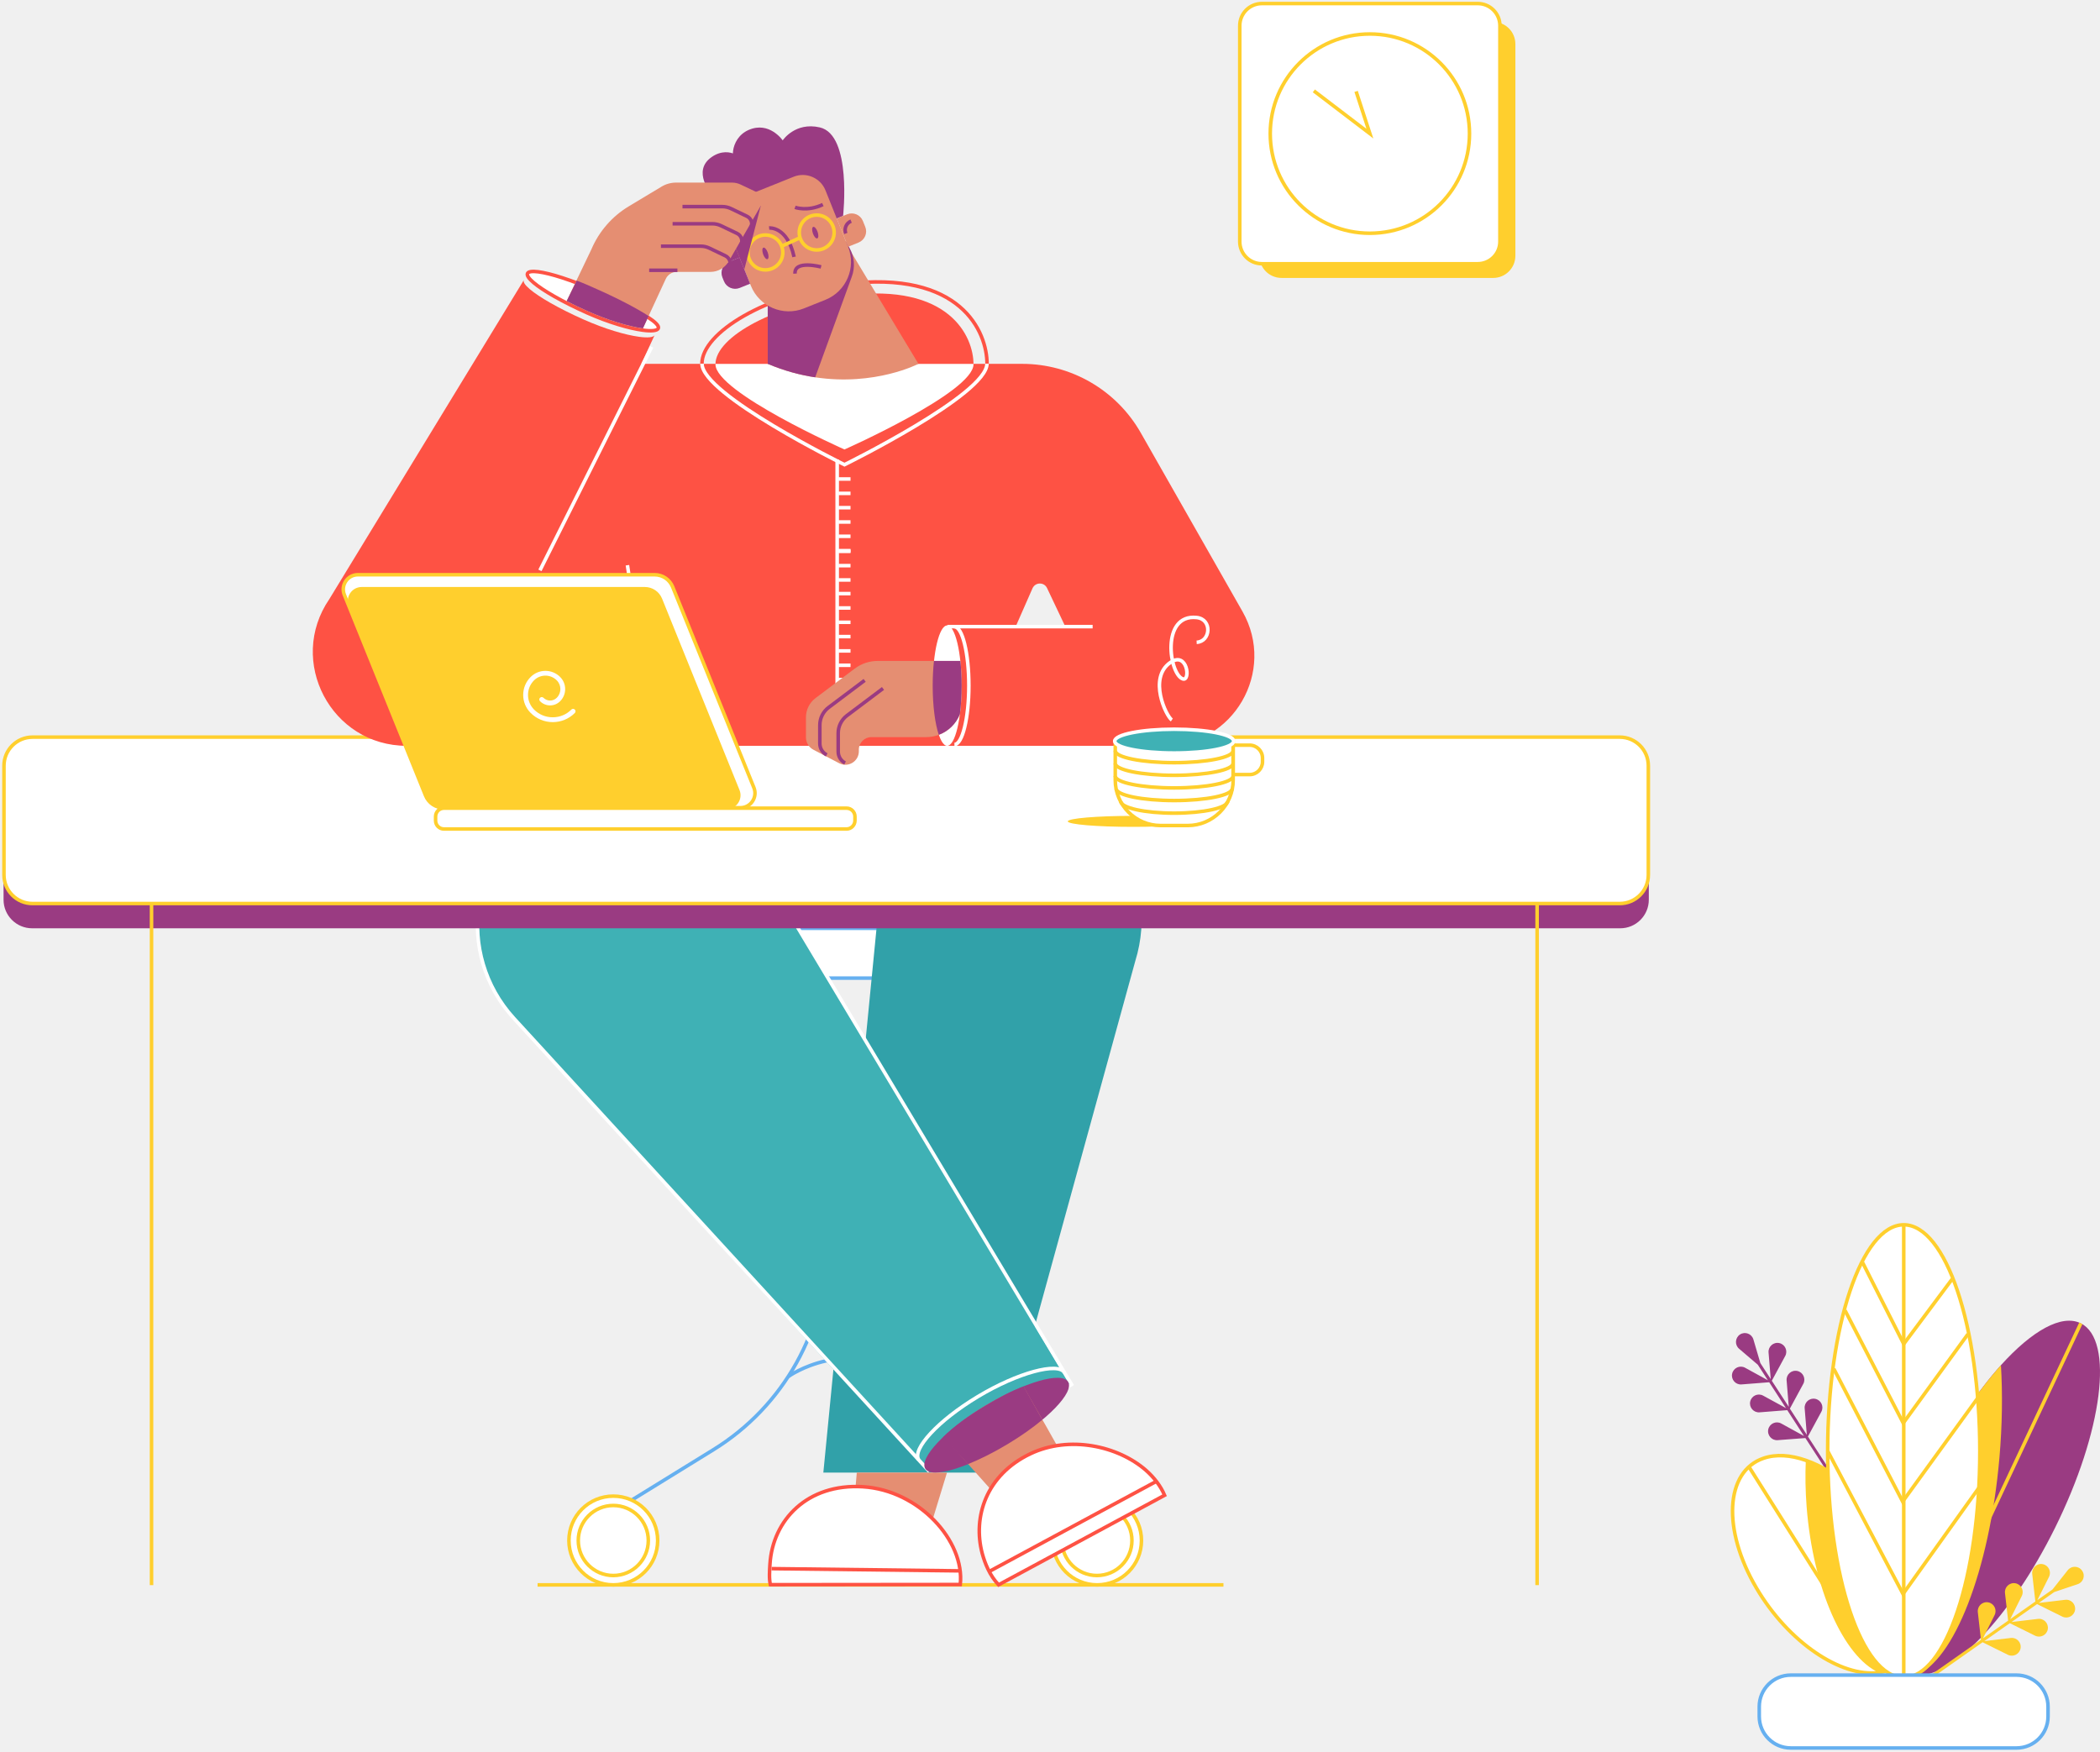
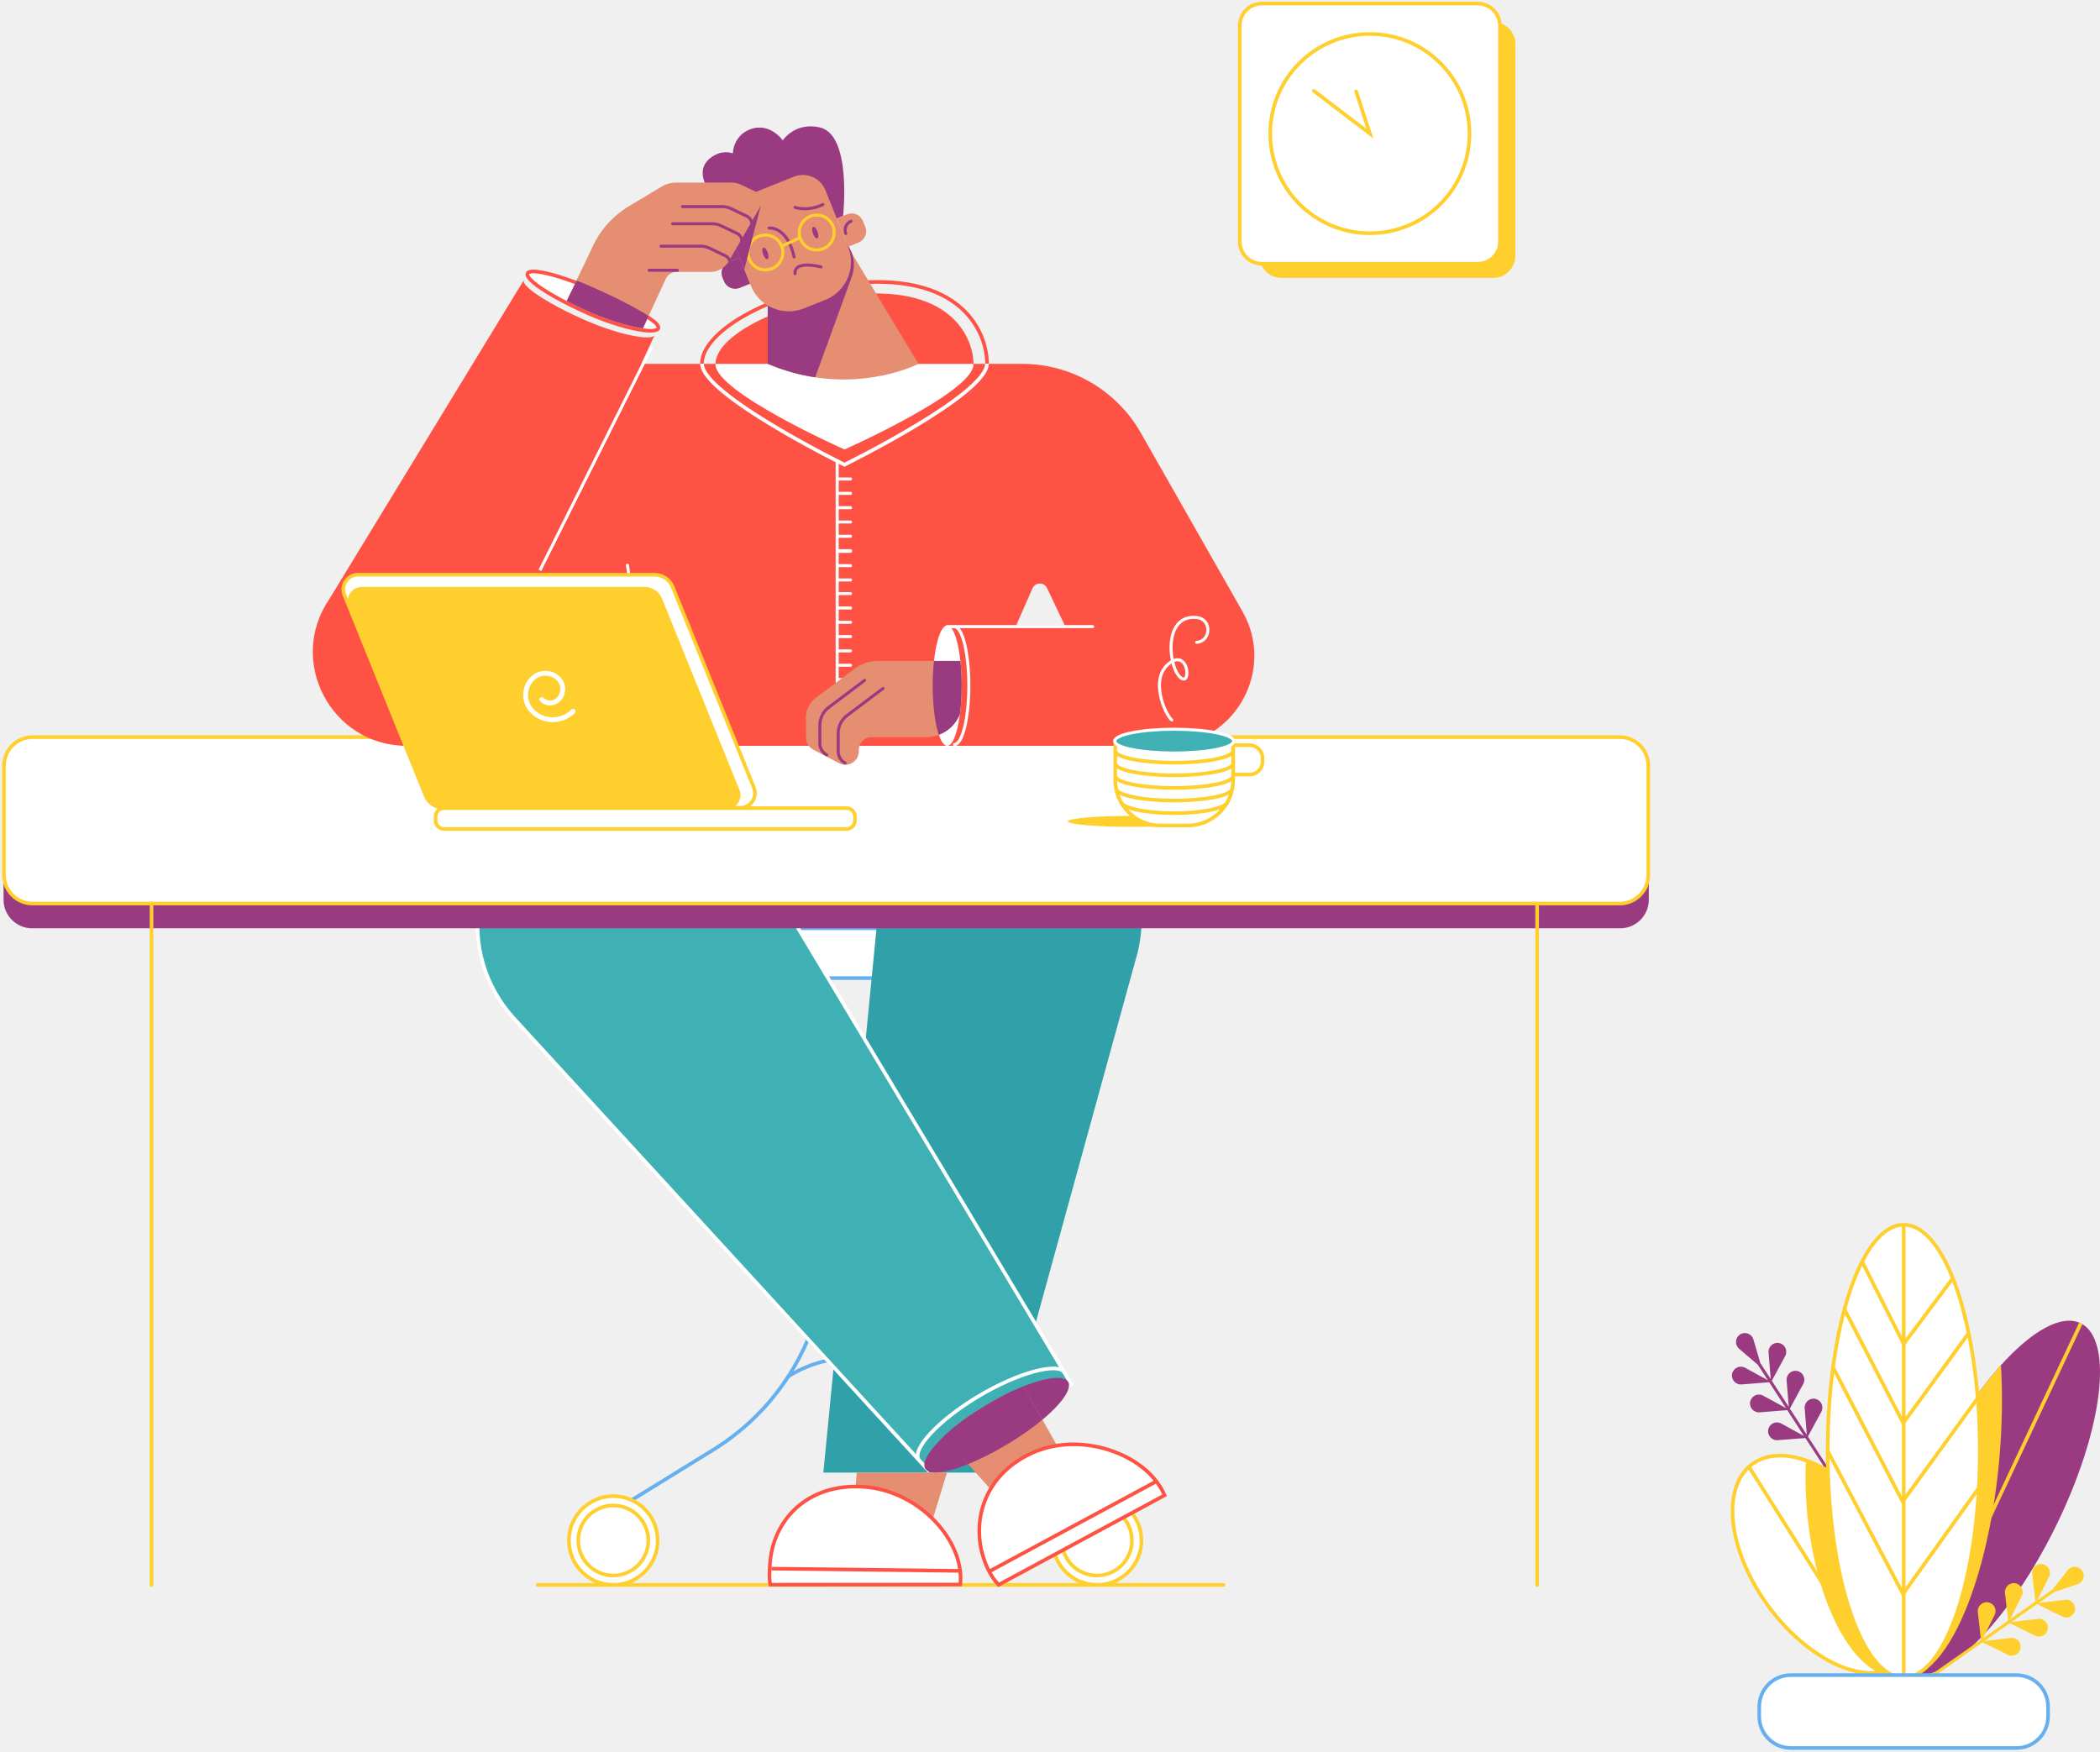
- <svg xmlns="http://www.w3.org/2000/svg" fill="none" height="493" viewBox="0 0 591 493" width="591">
-   <g clipPath="url(#clip0_2032_31622)">
-     <path d="M151.292 446.092H344.317" stroke="#FFCF2D" strokeLinecap="round" strokeMiterlimit="10" strokeWidth="1.02" />
-     <path d="M247.736 275.306V350.935C247.736 374.219 259.8 395.837 279.612 408.057L307.496 425.256" stroke="#66B0F0" strokeLinecap="round" strokeLinejoin="round" strokeMiterlimit="10" strokeWidth="1.02" />
-     <path d="M232.631 275.306V350.935C232.631 374.219 220.567 395.837 200.754 408.057L172.871 425.256" stroke="#66B0F0" strokeLinecap="round" strokeLinejoin="round" strokeMiterlimit="10" strokeWidth="1.02" />
-     <path d="M222.486 275.306H256.487C259.494 275.306 261.924 272.875 261.924 269.867V261.285H217.049V269.867C217.049 272.875 219.479 275.306 222.486 275.306Z" fill="white" stroke="#66B0F0" strokeMiterlimit="10" strokeWidth="1.02" />
-     <path d="M308.753 446.092C301.855 446.092 296.264 440.501 296.264 433.601C296.264 426.701 301.855 421.109 308.753 421.109C315.652 421.109 321.242 426.701 321.242 433.601C321.242 440.501 315.652 446.092 308.753 446.092Z" fill="white" stroke="#FFCF2D" strokeMiterlimit="10" strokeWidth="1.02" />
-     <path d="M172.599 446.092C165.7 446.092 160.11 440.501 160.11 433.601C160.11 426.701 165.7 421.109 172.599 421.109C179.498 421.109 185.088 426.701 185.088 433.601C185.088 440.501 179.498 446.092 172.599 446.092Z" fill="white" stroke="#FFCF2D" strokeMiterlimit="10" strokeWidth="1.02" />
-     <path d="M172.599 443.458C167.162 443.458 162.744 439.039 162.744 433.601C162.744 428.162 167.162 423.743 172.599 423.743C178.036 423.743 182.454 428.162 182.454 433.601C182.454 439.039 178.036 443.458 172.599 443.458Z" fill="white" stroke="#FFCF2D" strokeMiterlimit="10" strokeWidth="1.02" />
-     <path d="M308.702 443.458C303.265 443.458 298.847 439.039 298.847 433.601C298.847 428.162 303.265 423.743 308.702 423.743C314.139 423.743 318.557 428.162 318.557 433.601C318.557 439.039 314.139 443.458 308.702 443.458Z" fill="white" stroke="#FFCF2D" strokeMiterlimit="10" strokeWidth="1.02" />
-     <path d="M221.824 387.475C221.824 387.475 238 375.612 258.577 387.475" stroke="#66B0F0" strokeLinecap="round" strokeLinejoin="round" strokeMiterlimit="10" strokeWidth="1.02" />
+ <svg xmlns="http://www.w3.org/2000/svg" width="591" height="493" viewBox="0 0 591 493" fill="none">
+   <g clip-path="url(#clip0_2032_31622)">
+     <path d="M151.292 446.092H344.317" stroke="#FFCF2D" stroke-width="1.02" stroke-miterlimit="10" stroke-linecap="round" />
+     <path d="M247.736 275.306V350.935C247.736 374.219 259.8 395.837 279.612 408.057L307.496 425.256" stroke="#66B0F0" stroke-width="1.02" stroke-miterlimit="10" stroke-linecap="round" stroke-linejoin="round" />
+     <path d="M232.631 275.306V350.935C232.631 374.219 220.567 395.837 200.754 408.057L172.871 425.256" stroke="#66B0F0" stroke-width="1.02" stroke-miterlimit="10" stroke-linecap="round" stroke-linejoin="round" />
+     <path d="M222.486 275.306H256.487C259.494 275.306 261.924 272.875 261.924 269.867V261.285H217.049V269.867C217.049 272.875 219.479 275.306 222.486 275.306Z" fill="white" stroke="#66B0F0" stroke-width="1.02" stroke-miterlimit="10" />
+     <path d="M308.753 446.092C301.855 446.092 296.264 440.501 296.264 433.601C296.264 426.701 301.855 421.109 308.753 421.109C315.652 421.109 321.242 426.701 321.242 433.601C321.242 440.501 315.652 446.092 308.753 446.092Z" fill="white" stroke="#FFCF2D" stroke-width="1.02" stroke-miterlimit="10" />
+     <path d="M172.599 446.092C165.7 446.092 160.11 440.501 160.11 433.601C160.11 426.701 165.7 421.109 172.599 421.109C179.498 421.109 185.088 426.701 185.088 433.601C185.088 440.501 179.498 446.092 172.599 446.092Z" fill="white" stroke="#FFCF2D" stroke-width="1.02" stroke-miterlimit="10" />
+     <path d="M172.599 443.458C167.162 443.458 162.744 439.039 162.744 433.601C162.744 428.162 167.162 423.743 172.599 423.743C178.036 423.743 182.454 428.162 182.454 433.601C182.454 439.039 178.036 443.458 172.599 443.458Z" fill="white" stroke="#FFCF2D" stroke-width="1.02" stroke-miterlimit="10" />
+     <path d="M308.702 443.458C303.265 443.458 298.847 439.039 298.847 433.601C298.847 428.162 303.265 423.743 308.702 423.743C314.139 423.743 318.557 428.162 318.557 433.601C318.557 439.039 314.139 443.458 308.702 443.458Z" fill="white" stroke="#FFCF2D" stroke-width="1.02" stroke-miterlimit="10" />
+     <path d="M221.824 387.475C221.824 387.475 238 375.612 258.577 387.475" stroke="#66B0F0" stroke-width="1.02" stroke-miterlimit="10" stroke-linecap="round" stroke-linejoin="round" />
    <path d="M247.345 254.504L231.713 414.481H279.885L319.492 270.53C326.782 247.043 311.098 223.147 286.681 223.096H283.283C265.204 223.045 249.877 236.455 247.345 254.504Z" fill="#31A1A9" />
    <path d="M241.126 414.481H266.512L262.519 427.55C257.506 422.554 250.523 418.95 242.894 418.492C242.18 418.441 241.483 418.424 240.787 418.424L241.126 414.481Z" fill="#E58E72" />
-     <path d="M270.25 445.99C271.576 433.686 258.594 419.443 242.877 418.475C227.159 417.506 217.457 427.89 216.692 440.229C216.574 442.098 216.404 444.376 216.811 446.041L270.25 445.99Z" fill="white" stroke="#FE5244" strokeMiterlimit="10" strokeWidth="1.02" />
-     <path d="M217.152 441.52L270.251 442.149" stroke="#FE5244" strokeMiterlimit="10" strokeWidth="1.02" />
+     <path d="M270.25 445.99C271.576 433.686 258.594 419.443 242.877 418.475C227.159 417.506 217.457 427.89 216.692 440.229C216.574 442.098 216.404 444.376 216.811 446.041L270.25 445.99Z" fill="white" stroke="#FE5244" stroke-width="1.02" stroke-miterlimit="10" />
+     <path d="M217.152 441.52L270.251 442.149" stroke="#FE5244" stroke-width="1.02" stroke-miterlimit="10" />
    <path d="M261.041 414.481L301.226 390.008L211.374 239.446C200.007 221.414 171.155 215.839 152.957 226.92C131.972 239.701 127.86 268.44 144.41 286.591L261.041 414.481Z" fill="#3FB1B5" />
-     <path d="M261.211 413.801L301.566 389.668L211.544 239.446C200.177 221.414 171.325 215.839 153.127 226.92C132.142 239.701 128.03 268.44 144.58 286.591L261.211 413.801Z" stroke="white" strokeMiterlimit="10" strokeWidth="1.02" />
+     <path d="M261.211 413.801L301.566 389.668L211.544 239.446C200.177 221.414 171.325 215.839 153.127 226.92C132.142 239.701 128.03 268.44 144.58 286.591L261.211 413.801Z" stroke="white" stroke-width="1.02" stroke-miterlimit="10" />
    <path d="M300.597 388.937C298.813 385.98 288.363 388.988 277.251 395.684C266.138 402.363 258.611 410.419 260.395 413.376C262.179 416.333 272.595 413.087 283.708 406.408C294.803 399.729 302.364 391.911 300.597 388.937Z" fill="#9A3B82" />
    <path d="M298.15 408.074L279.392 419.868L274.09 413.92L272.476 412.102L265.747 404.556C268.636 401.598 272.595 398.471 277.268 395.684C281.04 393.424 284.761 391.622 288.125 390.398L293.376 399.627L294.531 401.649L298.15 408.074Z" fill="#E58E72" />
-     <path d="M327.75 420.871L281.023 446.075C279.851 444.818 278.848 443.339 278.049 441.656C277.37 440.246 276.843 438.767 276.435 437.272C273.683 426.938 277.574 415.093 289.995 409.178C300.954 403.961 314.599 406.952 322.483 413.818C324.811 415.874 326.646 418.271 327.75 420.871Z" fill="white" stroke="#FE5244" strokeMiterlimit="10" strokeWidth="1.02" />
-     <path d="M325.252 417.047L278.508 442.251" stroke="#FE5244" strokeLinecap="round" strokeMiterlimit="10" strokeWidth="1.02" />
+     <path d="M327.75 420.871L281.023 446.075C279.851 444.818 278.848 443.339 278.049 441.656C277.37 440.246 276.843 438.767 276.435 437.272C273.683 426.938 277.574 415.093 289.995 409.178C300.954 403.961 314.599 406.952 322.483 413.818C324.811 415.874 326.646 418.271 327.75 420.871Z" fill="white" stroke="#FE5244" stroke-width="1.02" stroke-miterlimit="10" />
+     <path d="M325.252 417.047L278.508 442.251" stroke="#FE5244" stroke-width="1.02" stroke-miterlimit="10" stroke-linecap="round" />
    <path d="M293.342 399.61C290.657 401.853 287.361 404.199 283.674 406.408C279.731 408.787 275.857 410.725 272.442 412.102L265.374 404.556C268.262 401.598 272.561 398.471 277.234 395.684C281.006 393.424 284.727 391.452 288.091 390.228L293.342 399.61Z" fill="#9A3B82" />
-     <path d="M299.561 386.32C297.777 383.362 286.494 386.303 275.195 393.101C263.895 399.899 256.725 407.87 258.509 410.827" stroke="white" strokeMiterlimit="10" strokeWidth="1.02" />
+     <path d="M299.561 386.32C297.777 383.362 286.494 386.303 275.195 393.101C263.895 399.899 256.725 407.87 258.509 410.827" stroke="white" stroke-width="1.02" stroke-miterlimit="10" />
    <path d="M455.986 261.284C460.421 261.284 464.023 257.681 464.023 253.245V222.484C464.023 218.048 460.421 214.445 455.986 214.445H9.037C4.602 214.445 1 218.048 1 222.484V253.245C1 257.681 4.602 261.284 9.037 261.284H455.986Z" fill="#9A3B82" />
-     <path d="M455.849 207.477H9.155C4.72 207.477 1.118 211.08 1.118 215.516V246.277C1.118 250.713 4.72 254.316 9.155 254.316H455.849C460.284 254.316 463.886 250.713 463.886 246.277V215.516C463.886 211.08 460.284 207.477 455.849 207.477Z" fill="white" stroke="#FFCF2D" strokeMiterlimit="10" strokeWidth="1.02" />
-     <path d="M432.588 254.35V446.16" stroke="#FFCF2D" strokeLinecap="round" strokeMiterlimit="10" strokeWidth="1.02" />
-     <path d="M42.647 254.35V446.16" stroke="#FFCF2D" strokeLinecap="round" strokeMiterlimit="10" strokeWidth="1.02" />
+     <path d="M455.849 207.477H9.155C4.72 207.477 1.118 211.08 1.118 215.516V246.277C1.118 250.713 4.72 254.316 9.155 254.316H455.849C460.284 254.316 463.886 250.713 463.886 246.277V215.516C463.886 211.08 460.284 207.477 455.849 207.477Z" fill="white" stroke="#FFCF2D" stroke-width="1.02" stroke-miterlimit="10" />
+     <path d="M432.588 254.35V446.16" stroke="#FFCF2D" stroke-width="1.02" stroke-miterlimit="10" stroke-linecap="round" />
+     <path d="M42.647 254.35V446.16" stroke="#FFCF2D" stroke-width="1.02" stroke-miterlimit="10" stroke-linecap="round" />
    <path d="M534.73 444.26L534.016 444.719L508.087 404.763L500.288 405.358C498.623 405.494 497.297 403.981 497.637 402.333C497.994 400.701 499.812 399.851 501.29 400.667L507.696 404.185L502.99 396.911L495.19 397.523C493.525 397.659 492.2 396.129 492.557 394.498C492.914 392.866 494.732 392.016 496.21 392.832L502.616 396.333L497.909 389.059L490.11 389.671C488.445 389.807 487.119 388.277 487.476 386.646C487.833 385.014 489.651 384.164 491.129 384.98L497.535 388.498L494.698 384.13L489.43 379.627C488.156 378.539 488.292 376.534 489.685 375.616C491.095 374.698 492.982 375.395 493.457 377.009L495.411 383.655L498.334 388.158L497.722 380.68C497.586 379.015 499.099 377.689 500.73 378.029C502.361 378.369 503.21 380.205 502.412 381.666L498.64 388.634L503.414 395.993L502.803 388.532C502.667 386.867 504.179 385.541 505.81 385.881C507.441 386.221 508.291 388.056 507.492 389.518L503.72 396.486L508.495 403.845L507.883 396.384C507.747 394.719 509.26 393.376 510.891 393.733C512.522 394.073 513.372 395.908 512.573 397.37L508.801 404.338L534.73 444.26Z" fill="#9A3B82" />
    <path d="M578.297 430.137C565.842 455.239 549.02 472.693 539.08 471.487C538.264 471.385 537.5 471.164 536.786 470.807C527.339 466.116 530.601 440.3 544.093 413.142C549.87 401.5 556.581 391.523 563.106 384.266C571.823 374.596 580.2 369.786 585.603 372.472C595.051 377.162 591.771 402.978 578.297 430.137Z" fill="#9A3B82" />
    <path d="M562.698 410.303C559.929 442.119 549.751 467.782 539.097 471.487C538.281 471.385 537.517 471.164 536.803 470.807C527.356 466.116 530.618 440.3 544.109 413.141C549.887 401.5 556.598 391.523 563.123 384.266C563.599 392.271 563.497 401.092 562.698 410.303Z" fill="#FFCF2D" />
-     <path d="M585.603 372.472L539.097 471.487" stroke="#FFCF2D" strokeMiterlimit="10" strokeWidth="1.02" />
+     <path d="M585.603 372.472L539.097 471.487" stroke="#FFCF2D" stroke-width="1.02" stroke-miterlimit="10" />
    <path d="M584.719 445.892L578.144 448.101L573.76 451.177L581.202 450.293C582.867 450.089 584.244 451.551 583.972 453.2C583.683 454.848 581.899 455.766 580.387 455.018L573.284 451.5L566.097 456.548L573.539 455.664C575.204 455.46 576.58 456.922 576.309 458.57C576.02 460.219 574.236 461.136 572.723 460.389L565.621 456.871L558.45 461.918L565.893 461.034C567.558 460.83 568.934 462.292 568.645 463.941C568.356 465.589 566.572 466.507 565.06 465.759L557.958 462.241L544.823 471.47H543.345L557.499 461.527L556.615 453.76C556.428 452.095 557.89 450.718 559.538 451.007C561.186 451.296 562.087 453.098 561.339 454.593L558.059 461.136L565.145 456.157L564.261 448.39C564.075 446.724 565.536 445.348 567.184 445.637C568.832 445.926 569.733 447.727 568.985 449.223L565.723 455.749L572.808 450.769L571.925 443.002C571.738 441.337 573.199 439.96 574.847 440.249C576.495 440.538 577.396 442.34 576.648 443.835L573.369 450.378L577.634 447.387L581.933 441.949C582.969 440.64 584.991 440.691 585.943 442.068C586.945 443.444 586.317 445.365 584.719 445.892Z" fill="#FFCF2D" />
-     <path d="M531.417 470.161C530.567 470.45 529.666 470.654 528.749 470.773C518.044 472.166 503.261 462.173 494.324 446.996C484.622 430.511 485.505 414.161 496.295 410.456C499.795 409.25 503.924 409.538 508.206 411.034C517.144 414.144 526.829 422.472 533.388 433.604C543.073 450.106 542.189 466.456 531.417 470.161Z" fill="white" stroke="#FFCF2D" strokeMiterlimit="10" strokeWidth="1.02" />
+     <path d="M531.417 470.161C530.567 470.45 529.666 470.654 528.749 470.773C518.044 472.166 503.261 462.173 494.324 446.996C484.622 430.511 485.505 414.161 496.295 410.456C499.795 409.25 503.924 409.538 508.206 411.034C517.144 414.144 526.829 422.472 533.388 433.604C543.073 450.106 542.189 466.456 531.417 470.161Z" fill="white" stroke="#FFCF2D" stroke-width="1.02" stroke-miterlimit="10" />
    <path d="M531.417 470.161C530.567 470.45 529.666 470.654 528.749 470.773C518.86 466.286 510.262 447.286 508.444 424.206C508.087 419.651 508.019 415.232 508.206 411.035C517.144 414.145 526.829 422.472 533.388 433.604C543.073 450.107 542.189 466.456 531.417 470.161Z" fill="#FFCF2D" />
-     <path d="M492.2 412.854L528.732 470.774" stroke="#FFCF2D" strokeMiterlimit="10" strokeWidth="1.02" />
-     <path d="M535.766 472.167C547.591 472.167 557.176 443.641 557.176 408.451C557.176 373.262 547.591 344.736 535.766 344.736C523.942 344.736 514.357 373.262 514.357 408.451C514.357 443.641 523.942 472.167 535.766 472.167Z" fill="white" stroke="#FFCF2D" strokeMiterlimit="10" strokeWidth="1.02" />
-     <path d="M535.767 344.718V472.167" stroke="#FFCF2D" strokeMiterlimit="10" strokeWidth="1.02" />
-     <path d="M549.411 359.997L535.767 378.284L524.195 355.374" stroke="#FFCF2D" strokeLinecap="round" strokeMiterlimit="10" strokeWidth="1.02" />
-     <path d="M553.846 375.497L535.63 400.548L519.25 368.852" stroke="#FFCF2D" strokeLinecap="round" strokeMiterlimit="10" strokeWidth="1.02" />
-     <path d="M556.684 393.376L535.461 422.642L516.074 385.252" stroke="#FFCF2D" strokeLinecap="round" strokeMiterlimit="10" strokeWidth="1.02" />
-     <path d="M558.009 417.238L535.563 448.645L514.408 408.502" stroke="#FFCF2D" strokeLinecap="round" strokeMiterlimit="10" strokeWidth="1.02" />
-     <path d="M567.507 492H503.975C499.082 492 495.105 488.023 495.105 483.128V480.358C495.105 475.464 499.082 471.487 503.975 471.487H567.507C572.401 471.487 576.377 475.464 576.377 480.358V483.128C576.377 488.04 572.401 492 567.507 492Z" fill="white" stroke="#66B0F0" strokeMiterlimit="10" strokeWidth="1.02" />
+     <path d="M492.2 412.854L528.732 470.774" stroke="#FFCF2D" stroke-width="1.02" stroke-miterlimit="10" />
+     <path d="M535.766 472.167C547.591 472.167 557.176 443.641 557.176 408.451C557.176 373.262 547.591 344.736 535.766 344.736C523.942 344.736 514.357 373.262 514.357 408.451C514.357 443.641 523.942 472.167 535.766 472.167Z" fill="white" stroke="#FFCF2D" stroke-width="1.02" stroke-miterlimit="10" />
+     <path d="M535.767 344.718V472.167" stroke="#FFCF2D" stroke-width="1.02" stroke-miterlimit="10" />
+     <path d="M549.411 359.997L535.767 378.284L524.195 355.374" stroke="#FFCF2D" stroke-width="1.02" stroke-miterlimit="10" stroke-linecap="round" />
+     <path d="M553.846 375.497L535.63 400.548L519.25 368.852" stroke="#FFCF2D" stroke-width="1.02" stroke-miterlimit="10" stroke-linecap="round" />
+     <path d="M556.684 393.376L535.461 422.642L516.074 385.252" stroke="#FFCF2D" stroke-width="1.02" stroke-miterlimit="10" stroke-linecap="round" />
+     <path d="M558.009 417.238L535.563 448.645L514.408 408.502" stroke="#FFCF2D" stroke-width="1.02" stroke-miterlimit="10" stroke-linecap="round" />
+     <path d="M567.507 492H503.975C499.082 492 495.105 488.023 495.105 483.128V480.358C495.105 475.464 499.082 471.487 503.975 471.487H567.507C572.401 471.487 576.377 475.464 576.377 480.358V483.128C576.377 488.04 572.401 492 567.507 492Z" fill="white" stroke="#66B0F0" stroke-width="1.02" stroke-miterlimit="10" />
    <path d="M420.235 78.227H360.663C357.213 78.227 354.427 75.44 354.427 71.99V12.404C354.427 8.954 357.213 6.167 360.663 6.167H420.235C423.685 6.167 426.471 8.954 426.471 12.404V71.99C426.471 75.44 423.668 78.227 420.235 78.227Z" fill="#FFCF2D" />
-     <path d="M415.886 74.233H355.14C351.691 74.233 348.905 71.446 348.905 67.996V7.237C348.905 3.787 351.691 1 355.14 1H415.886C419.335 1 422.122 3.787 422.122 7.237V67.996C422.122 71.446 419.335 74.233 415.886 74.233Z" fill="white" stroke="#FFCF2D" strokeMiterlimit="10" strokeWidth="1.02" />
-     <path d="M385.522 65.651C401.006 65.651 413.558 53.096 413.558 37.608C413.558 22.121 401.006 9.566 385.522 9.566C370.038 9.566 357.485 22.121 357.485 37.608C357.485 53.096 370.038 65.651 385.522 65.651Z" stroke="#FFCF2D" strokeMiterlimit="10" strokeWidth="1.02" />
-     <path d="M369.753 25.576L385.522 37.608L381.648 25.729" stroke="#FFCF2D" strokeLinecap="round" strokeMiterlimit="10" strokeWidth="1.02" />
+     <path d="M415.886 74.233H355.14C351.691 74.233 348.905 71.446 348.905 67.996V7.237C348.905 3.787 351.691 1 355.14 1H415.886C419.335 1 422.122 3.787 422.122 7.237V67.996C422.122 71.446 419.335 74.233 415.886 74.233Z" fill="white" stroke="#FFCF2D" stroke-width="1.02" stroke-miterlimit="10" />
+     <path d="M385.522 65.651C401.006 65.651 413.558 53.096 413.558 37.608C413.558 22.121 401.006 9.566 385.522 9.566C370.038 9.566 357.485 22.121 357.485 37.608C357.485 53.096 370.038 65.651 385.522 65.651Z" stroke="#FFCF2D" stroke-width="1.02" stroke-miterlimit="10" />
+     <path d="M369.753 25.576L385.522 37.608L381.648 25.729" stroke="#FFCF2D" stroke-width="1.02" stroke-miterlimit="10" stroke-linecap="round" />
    <path d="M349.669 172.109L321.055 121.837C314.224 109.821 301.464 102.411 287.649 102.411H180.483L184.238 94.305C183.932 94.968 182.318 95.137 179.854 94.797C176.082 94.288 170.339 92.639 164.222 89.92C160.722 88.373 157.544 86.759 154.91 85.263C149.932 82.425 146.924 79.944 147.417 78.839L92.704 168.591C80.691 186.114 93.231 209.924 114.47 209.924C117.325 209.924 120.146 209.465 122.83 208.564C125.515 207.664 128.047 206.338 130.324 204.622L172.344 173.027C174.876 171.124 178.495 172.602 179.005 175.712L184.493 209.924H327.665C347.086 209.941 359.269 188.969 349.669 172.109ZM285.984 176.035L290.572 165.6C291.354 163.816 293.868 163.782 294.684 165.549L299.663 176.052H285.984V176.035Z" fill="#FE5244" />
-     <path d="M197.542 102.378C197.542 93.591 215.673 82.731 237.66 79.961C270.641 75.831 277.777 93.591 277.777 102.378" stroke="#FE5244" strokeMiterlimit="10" strokeWidth="1.02" />
+     <path d="M197.542 102.378C197.542 93.591 215.673 82.731 237.66 79.961C270.641 75.831 277.777 93.591 277.777 102.378" stroke="#FE5244" stroke-width="1.02" stroke-miterlimit="10" />
    <path d="M273.971 102.531C273.971 110.399 237.66 126.511 237.66 126.511C237.66 126.511 201.349 110.399 201.349 102.531C201.349 94.662 218.612 85.552 238.509 83.122C267.14 79.621 273.971 94.645 273.971 102.531Z" fill="#FE5244" />
    <path d="M273.971 102.531C273.971 110.4 237.66 126.511 237.66 126.511C237.66 126.511 201.349 110.4 201.349 102.531C201.349 102.497 201.349 102.463 201.349 102.429H273.971C273.971 102.446 273.971 102.48 273.971 102.531Z" fill="white" />
-     <path d="M277.76 102.361C277.76 111.045 237.66 130.794 237.66 130.794C237.66 130.794 197.56 111.062 197.56 102.361" stroke="white" strokeMiterlimit="10" strokeWidth="1.02" />
-     <path d="M268.602 209.55C270.845 209.55 272.663 202.124 272.663 192.98C272.663 183.836 270.845 176.41 268.602 176.41" stroke="white" strokeLinecap="round" strokeMiterlimit="10" strokeWidth="0.85" />
-     <path d="M183.405 97.636L151.954 160.536" stroke="white" strokeMiterlimit="10" strokeWidth="0.85" />
-     <path d="M176.575 159.091L181.774 193.32" stroke="white" strokeLinecap="round" strokeMiterlimit="10" strokeWidth="0.85" />
-     <path d="M235.961 134.822H239.359" stroke="white" strokeLinecap="round" strokeMiterlimit="10" strokeWidth="0.85" />
-     <path d="M235.961 138.867H239.359" stroke="white" strokeLinecap="round" strokeMiterlimit="10" strokeWidth="0.85" />
-     <path d="M235.961 142.895H239.359" stroke="white" strokeLinecap="round" strokeMiterlimit="10" strokeWidth="0.85" />
-     <path d="M235.961 146.923H239.359" stroke="white" strokeLinecap="round" strokeMiterlimit="10" strokeWidth="0.85" />
-     <path d="M235.961 150.95H239.359" stroke="white" strokeLinecap="round" strokeMiterlimit="10" strokeWidth="0.85" />
-     <path d="M235.961 154.995H239.359" stroke="white" strokeLinecap="round" strokeMiterlimit="10" strokeWidth="0.85" />
-     <path d="M235.961 155.182H239.359" stroke="white" strokeLinecap="round" strokeMiterlimit="10" strokeWidth="0.85" />
-     <path d="M235.961 159.21H239.359" stroke="white" strokeLinecap="round" strokeMiterlimit="10" strokeWidth="0.85" />
-     <path d="M235.961 163.238H239.359" stroke="white" strokeLinecap="round" strokeMiterlimit="10" strokeWidth="0.85" />
-     <path d="M235.961 167.079H239.359" stroke="white" strokeLinecap="round" strokeMiterlimit="10" strokeWidth="0.85" />
-     <path d="M235.961 171.124H239.359" stroke="white" strokeLinecap="round" strokeMiterlimit="10" strokeWidth="0.85" />
-     <path d="M235.961 175.152H239.359" stroke="white" strokeLinecap="round" strokeMiterlimit="10" strokeWidth="0.85" />
-     <path d="M235.961 179.18H239.359" stroke="white" strokeLinecap="round" strokeMiterlimit="10" strokeWidth="0.85" />
-     <path d="M235.961 183.208H239.359" stroke="white" strokeLinecap="round" strokeMiterlimit="10" strokeWidth="0.85" />
-     <path d="M235.961 187.253H239.359" stroke="white" strokeLinecap="round" strokeMiterlimit="10" strokeWidth="0.85" />
-     <path d="M235.961 191.28H239.359" stroke="white" strokeLinecap="round" strokeMiterlimit="10" strokeWidth="0.85" />
-     <path d="M235.961 195.308H239.359" stroke="white" strokeLinecap="round" strokeMiterlimit="10" strokeWidth="0.85" />
-     <path d="M235.961 199.336H239.359" stroke="white" strokeLinecap="round" strokeMiterlimit="10" strokeWidth="0.85" />
-     <path d="M235.961 199.54H239.359" stroke="white" strokeLinecap="round" strokeMiterlimit="10" strokeWidth="0.85" />
-     <path d="M235.961 203.568H239.359" stroke="white" strokeLinecap="round" strokeMiterlimit="10" strokeWidth="0.85" />
-     <path d="M235.961 207.596H239.359" stroke="white" strokeLinecap="round" strokeMiterlimit="10" strokeWidth="0.85" />
-     <path d="M235.604 129.332V193.32" stroke="white" strokeMiterlimit="10" strokeWidth="0.85" />
-     <path d="M266.631 176.376H307.496" stroke="white" strokeLinecap="round" strokeMiterlimit="10" strokeWidth="0.85" />
+     <path d="M277.76 102.361C277.76 111.045 237.66 130.794 237.66 130.794C237.66 130.794 197.56 111.062 197.56 102.361" stroke="white" stroke-width="1.02" stroke-miterlimit="10" />
+     <path d="M268.602 209.55C270.845 209.55 272.663 202.124 272.663 192.98C272.663 183.836 270.845 176.41 268.602 176.41" stroke="white" stroke-width="0.85" stroke-miterlimit="10" stroke-linecap="round" />
+     <path d="M183.405 97.636L151.954 160.536" stroke="white" stroke-width="0.85" stroke-miterlimit="10" />
+     <path d="M176.575 159.091L181.774 193.32" stroke="white" stroke-width="0.85" stroke-miterlimit="10" stroke-linecap="round" />
+     <path d="M235.961 134.822H239.359" stroke="white" stroke-width="0.85" stroke-miterlimit="10" stroke-linecap="round" />
+     <path d="M235.961 138.867H239.359" stroke="white" stroke-width="0.85" stroke-miterlimit="10" stroke-linecap="round" />
+     <path d="M235.961 142.895H239.359" stroke="white" stroke-width="0.85" stroke-miterlimit="10" stroke-linecap="round" />
+     <path d="M235.961 146.923H239.359" stroke="white" stroke-width="0.85" stroke-miterlimit="10" stroke-linecap="round" />
+     <path d="M235.961 150.95H239.359" stroke="white" stroke-width="0.85" stroke-miterlimit="10" stroke-linecap="round" />
+     <path d="M235.961 154.995H239.359" stroke="white" stroke-width="0.85" stroke-miterlimit="10" stroke-linecap="round" />
+     <path d="M235.961 155.182H239.359" stroke="white" stroke-width="0.85" stroke-miterlimit="10" stroke-linecap="round" />
+     <path d="M235.961 159.21H239.359" stroke="white" stroke-width="0.85" stroke-miterlimit="10" stroke-linecap="round" />
+     <path d="M235.961 163.238H239.359" stroke="white" stroke-width="0.85" stroke-miterlimit="10" stroke-linecap="round" />
+     <path d="M235.961 167.079H239.359" stroke="white" stroke-width="0.85" stroke-miterlimit="10" stroke-linecap="round" />
+     <path d="M235.961 171.124H239.359" stroke="white" stroke-width="0.85" stroke-miterlimit="10" stroke-linecap="round" />
+     <path d="M235.961 175.152H239.359" stroke="white" stroke-width="0.85" stroke-miterlimit="10" stroke-linecap="round" />
+     <path d="M235.961 179.18H239.359" stroke="white" stroke-width="0.85" stroke-miterlimit="10" stroke-linecap="round" />
+     <path d="M235.961 183.208H239.359" stroke="white" stroke-width="0.85" stroke-miterlimit="10" stroke-linecap="round" />
+     <path d="M235.961 187.253H239.359" stroke="white" stroke-width="0.85" stroke-miterlimit="10" stroke-linecap="round" />
+     <path d="M235.961 191.28H239.359" stroke="white" stroke-width="0.85" stroke-miterlimit="10" stroke-linecap="round" />
+     <path d="M235.961 195.308H239.359" stroke="white" stroke-width="0.85" stroke-miterlimit="10" stroke-linecap="round" />
+     <path d="M235.961 199.336H239.359" stroke="white" stroke-width="0.85" stroke-miterlimit="10" stroke-linecap="round" />
+     <path d="M235.961 199.54H239.359" stroke="white" stroke-width="0.85" stroke-miterlimit="10" stroke-linecap="round" />
+     <path d="M235.961 203.568H239.359" stroke="white" stroke-width="0.85" stroke-miterlimit="10" stroke-linecap="round" />
+     <path d="M235.961 207.596H239.359" stroke="white" stroke-width="0.85" stroke-miterlimit="10" stroke-linecap="round" />
+     <path d="M235.604 129.332V193.32" stroke="white" stroke-width="0.85" stroke-miterlimit="10" />
+     <path d="M266.631 176.376H307.496" stroke="white" stroke-width="0.85" stroke-miterlimit="10" stroke-linecap="round" />
    <path d="M258.475 102.411C258.475 102.411 246.309 108.751 229.419 106.201C225.222 105.573 220.719 104.383 216.063 102.411V81.949L237.949 68.319L241.228 73.774L258.475 102.411Z" fill="#E58E72" />
    <path d="M239.155 69.933C240.464 72.363 240.684 75.253 239.733 77.853L229.419 106.201C225.222 105.572 220.719 104.383 216.063 102.411V81.949L238.051 67.894L239.155 69.933Z" fill="#9A3B82" />
    <path d="M237.269 60.773C237.269 60.773 239.835 37.948 230.71 35.857C223.744 34.26 220.277 39.511 220.277 39.511C220.277 39.511 216.505 34.005 210.66 36.588C205.104 39.035 205.495 46.666 207.992 46.055C210.49 45.443 205.58 40.548 200.329 44.168C194.518 48.162 200.329 54.756 200.329 54.756C200.329 54.756 196.03 52.683 194.042 56.915C191.578 62.166 205.648 73.485 205.648 73.485L237.269 60.773Z" fill="#9A3B82" />
    <path d="M223.371 49.743L208.775 55.606C205.257 57.017 203.541 61.045 204.952 64.546L211.323 80.436C213.668 86.3 220.397 89.155 226.242 86.81L232.308 84.379C238.17 82.034 241.025 75.304 238.68 69.457L232.308 53.567C230.898 50.049 226.871 48.332 223.371 49.743Z" fill="#E58E72" />
    <path d="M241.619 68.268L238.679 69.457L235.485 61.504L238.424 60.314C240.175 59.617 242.146 60.467 242.842 62.2L243.505 63.849C244.219 65.582 243.369 67.554 241.619 68.268Z" fill="#E58E72" />
    <path d="M208.162 81.048L211.102 79.859L208.128 72.466L205.189 73.655C203.439 74.352 202.606 76.341 203.303 78.074L203.744 79.162C204.441 80.895 206.412 81.745 208.162 81.048Z" fill="#9A3B82" />
-     <path d="M238.034 65.72C237.49 64.343 238.153 62.796 239.53 62.235" stroke="#9A3B82" strokeLinecap="round" strokeMiterlimit="10" strokeWidth="0.85" />
-     <path d="M223.744 58.36C223.744 58.36 227.193 59.652 231.577 57.578" stroke="#9A3B82" strokeLinecap="round" strokeMiterlimit="10" strokeWidth="0.85" />
-     <path d="M216.454 64.172C216.454 64.172 221.603 63.645 223.472 72.313" stroke="#9A3B82" strokeLinecap="round" strokeMiterlimit="10" strokeWidth="0.85" />
-     <path d="M231.067 75.134C231.067 75.134 223.472 73.094 223.744 77.021" stroke="#9A3B82" strokeLinecap="round" strokeMiterlimit="10" strokeWidth="0.85" />
+     <path d="M238.034 65.72C237.49 64.343 238.153 62.796 239.53 62.235" stroke="#9A3B82" stroke-width="0.85" stroke-miterlimit="10" stroke-linecap="round" />
+     <path d="M223.744 58.36C223.744 58.36 227.193 59.652 231.577 57.578" stroke="#9A3B82" stroke-width="0.85" stroke-miterlimit="10" stroke-linecap="round" />
+     <path d="M216.454 64.172C216.454 64.172 221.603 63.645 223.472 72.313" stroke="#9A3B82" stroke-width="0.85" stroke-miterlimit="10" stroke-linecap="round" />
+     <path d="M231.067 75.134C231.067 75.134 223.472 73.094 223.744 77.021" stroke="#9A3B82" stroke-width="0.85" stroke-miterlimit="10" stroke-linecap="round" />
    <path d="M230.006 67.096C230.368 66.968 230.406 66.139 230.089 65.245C229.773 64.351 229.222 63.731 228.859 63.859C228.496 63.988 228.459 64.817 228.775 65.711C229.092 66.605 229.643 67.225 230.006 67.096Z" fill="#9A3B82" />
    <path d="M215.991 72.945C216.354 72.816 216.391 71.988 216.074 71.094C215.758 70.2 215.207 69.579 214.844 69.708C214.481 69.837 214.444 70.665 214.76 71.559C215.077 72.453 215.628 73.073 215.991 72.945Z" fill="#9A3B82" />
-     <path d="M229.844 70.358C232.556 70.358 234.754 68.159 234.754 65.446C234.754 62.734 232.556 60.535 229.844 60.535C227.132 60.535 224.933 62.734 224.933 65.446C224.933 68.159 227.132 70.358 229.844 70.358Z" stroke="#FFCF2D" strokeLinecap="round" strokeMiterlimit="10" strokeWidth="0.85" />
-     <path d="M215.401 75.966C218.113 75.966 220.311 73.767 220.311 71.055C220.311 68.342 218.113 66.143 215.401 66.143C212.689 66.143 210.49 68.342 210.49 71.055C210.49 73.767 212.689 75.966 215.401 75.966Z" stroke="#FFCF2D" strokeLinecap="round" strokeMiterlimit="10" strokeWidth="0.85" />
-     <path d="M219.989 69.288L225.171 66.908" stroke="#FFCF2D" strokeLinecap="round" strokeMiterlimit="10" strokeWidth="0.85" />
-     <path d="M185.258 92.435C184.969 93.098 183.338 93.268 180.874 92.928C177.102 92.418 171.358 90.77 165.241 88.051C161.741 86.487 158.564 84.889 155.947 83.394C150.968 80.556 147.961 78.074 148.454 76.969C148.946 75.882 152.77 76.409 158.173 78.159C161.078 79.094 164.426 80.386 167.96 81.966C174.009 84.651 179.26 87.269 182.352 89.291C184.459 90.651 185.564 91.756 185.258 92.435Z" fill="white" stroke="#FE5244" strokeMiterlimit="10" strokeWidth="1.02" />
+     <path d="M229.844 70.358C232.556 70.358 234.754 68.159 234.754 65.446C234.754 62.734 232.556 60.535 229.844 60.535C227.132 60.535 224.933 62.734 224.933 65.446C224.933 68.159 227.132 70.358 229.844 70.358Z" stroke="#FFCF2D" stroke-width="0.85" stroke-miterlimit="10" stroke-linecap="round" />
+     <path d="M215.401 75.966C218.113 75.966 220.311 73.767 220.311 71.055C220.311 68.342 218.113 66.143 215.401 66.143C212.689 66.143 210.49 68.342 210.49 71.055C210.49 73.767 212.689 75.966 215.401 75.966Z" stroke="#FFCF2D" stroke-width="0.85" stroke-miterlimit="10" stroke-linecap="round" />
+     <path d="M219.989 69.288L225.171 66.908" stroke="#FFCF2D" stroke-width="0.85" stroke-miterlimit="10" stroke-linecap="round" />
+     <path d="M185.258 92.435C184.969 93.098 183.338 93.268 180.874 92.928C177.102 92.418 171.358 90.77 165.241 88.051C161.741 86.487 158.564 84.889 155.947 83.394C150.968 80.556 147.961 78.074 148.454 76.969C148.946 75.882 152.77 76.409 158.173 78.159C161.078 79.094 164.426 80.386 167.96 81.966C174.009 84.651 179.26 87.269 182.352 89.291C184.459 90.651 185.564 91.756 185.258 92.435Z" fill="white" stroke="#FE5244" stroke-width="1.02" stroke-miterlimit="10" />
    <path d="M214.092 57.969L209.471 75.831L205.308 65.464C203.711 61.487 205.631 56.932 209.556 55.267L214.092 57.969Z" fill="#9A3B82" />
    <path d="M214.262 57.646L205.087 73.554C204.034 75.389 202.062 76.528 199.939 76.528H190.457C189.064 76.528 187.823 77.377 187.297 78.652L182.369 89.308L180.925 92.418C176.762 91.858 170.968 90.056 165.428 87.592C163.355 86.674 161.333 85.705 159.464 84.737L161.962 79.519L166.431 70.189C168.572 65.141 172.259 60.892 176.966 58.071L186.209 52.513C187.433 51.782 188.843 51.392 190.27 51.392H205.971C206.837 51.392 207.687 51.578 208.451 51.952L213.175 54.196C214.483 54.825 214.976 56.405 214.262 57.646Z" fill="#E58E72" />
-     <path d="M192.071 58.156H203.286C204.118 58.156 204.934 58.343 205.682 58.7L210.218 60.875C211.459 61.47 211.935 62.999 211.255 64.189" stroke="#9A3B82" strokeLinecap="round" strokeMiterlimit="10" strokeWidth="0.85" />
-     <path d="M189.285 62.982H200.499C201.332 62.982 202.147 63.169 202.895 63.526L207.432 65.702C208.672 66.296 209.148 67.826 208.468 69.016" stroke="#9A3B82" strokeLinecap="round" strokeMiterlimit="10" strokeWidth="0.85" />
-     <path d="M186.005 69.288H197.22C198.052 69.288 198.868 69.475 199.616 69.832L204.152 72.007C205.393 72.602 205.869 74.131 205.189 75.321" stroke="#9A3B82" strokeLinecap="round" strokeMiterlimit="10" strokeWidth="0.85" />
+     <path d="M192.071 58.156H203.286C204.118 58.156 204.934 58.343 205.682 58.7L210.218 60.875C211.459 61.47 211.935 62.999 211.255 64.189" stroke="#9A3B82" stroke-width="0.85" stroke-miterlimit="10" stroke-linecap="round" />
+     <path d="M189.285 62.982H200.499C201.332 62.982 202.147 63.169 202.895 63.526L207.432 65.702C208.672 66.296 209.148 67.826 208.468 69.016" stroke="#9A3B82" stroke-width="0.85" stroke-miterlimit="10" stroke-linecap="round" />
+     <path d="M186.005 69.288H197.22C198.052 69.288 198.868 69.475 199.616 69.832L204.152 72.007C205.393 72.602 205.869 74.131 205.189 75.321" stroke="#9A3B82" stroke-width="0.85" stroke-miterlimit="10" stroke-linecap="round" />
    <path d="M180.942 92.418C176.779 91.858 170.985 90.056 165.445 87.592C163.372 86.674 161.35 85.705 159.481 84.737L162.302 78.975C164.188 79.689 166.04 80.505 168.113 81.439C174.162 84.125 179.446 86.929 182.539 88.951L180.942 92.418Z" fill="#9A3B82" />
-     <path d="M182.692 76.069H190.644" stroke="#9A3B82" strokeLinecap="round" strokeMiterlimit="10" strokeWidth="0.85" />
+     <path d="M182.692 76.069H190.644" stroke="#9A3B82" stroke-width="0.85" stroke-miterlimit="10" stroke-linecap="round" />
    <path d="M266.563 209.924C268.806 209.924 270.624 202.338 270.624 192.98C270.624 183.622 268.806 176.035 266.563 176.035C264.32 176.035 262.502 183.622 262.502 192.98C262.502 202.338 264.32 209.924 266.563 209.924Z" fill="white" />
    <path d="M270.624 192.98C270.624 195.886 270.454 198.622 270.131 201.019C269.078 203.704 266.92 205.828 264.201 206.831C263.097 207.239 261.89 207.477 260.633 207.477H245.221C243.284 207.477 241.704 209.057 241.704 210.995V211.471C241.704 214.309 238.68 216.144 236.165 214.819L228.926 211.029C227.635 210.349 226.819 209.006 226.819 207.545V201.885C226.819 199.761 227.822 197.772 229.504 196.498L240.549 188.187C242.418 186.776 244.695 186.029 247.022 186.029H270.25C270.505 188.153 270.624 190.498 270.624 192.98Z" fill="#E58E72" />
-     <path d="M243.335 191.501L233.191 199.132C231.645 200.305 230.727 202.14 230.727 204.078V209.278C230.727 210.621 231.475 211.862 232.664 212.473" stroke="#9A3B82" strokeLinecap="round" strokeMiterlimit="10" strokeWidth="0.85" />
-     <path d="M248.501 193.778L238.357 201.409C236.81 202.582 235.893 204.418 235.893 206.355V211.556C235.893 212.898 236.64 214.139 237.83 214.751" stroke="#9A3B82" strokeLinecap="round" strokeMiterlimit="10" strokeWidth="0.85" />
+     <path d="M243.335 191.501L233.191 199.132C231.645 200.305 230.727 202.14 230.727 204.078V209.278C230.727 210.621 231.475 211.862 232.664 212.473" stroke="#9A3B82" stroke-width="0.85" stroke-miterlimit="10" stroke-linecap="round" />
+     <path d="M248.501 193.778L238.357 201.409C236.81 202.582 235.893 204.418 235.893 206.355V211.556C235.893 212.898 236.64 214.139 237.83 214.751" stroke="#9A3B82" stroke-width="0.85" stroke-miterlimit="10" stroke-linecap="round" />
    <path d="M270.624 192.98C270.624 195.886 270.454 198.622 270.131 201.019C269.078 203.704 266.92 205.828 264.201 206.831C263.165 203.755 262.485 198.707 262.485 192.98C262.485 190.498 262.621 188.153 262.842 186.029H270.267C270.505 188.153 270.624 190.498 270.624 192.98Z" fill="#9A3B82" />
    <path d="M318.928 232.736C329.101 232.736 337.347 232.043 337.347 231.189C337.347 230.334 329.101 229.642 318.928 229.642C308.756 229.642 300.509 230.334 300.509 231.189C300.509 232.043 308.756 232.736 318.928 232.736Z" fill="#FFCF2D" />
-     <path d="M334.255 232.361H326.643C319.574 232.361 313.865 226.633 313.865 219.58V208.72H347.049V219.563C347.049 226.633 341.323 232.361 334.255 232.361Z" fill="white" stroke="#FFCF2D" strokeMiterlimit="10" strokeWidth="1.02" />
-     <path d="M351.688 218.017H347.032V209.74H351.688C353.676 209.74 355.307 211.354 355.307 213.36V214.414C355.307 216.402 353.676 218.017 351.688 218.017Z" stroke="#FFCF2D" strokeMiterlimit="10" strokeWidth="1.02" />
-     <path d="M330.449 211.949C339.692 211.949 347.185 210.45 347.185 208.601C347.185 206.752 339.692 205.253 330.449 205.253C321.205 205.253 313.712 206.752 313.712 208.601C313.712 210.45 321.205 211.949 330.449 211.949Z" fill="#3FB1B5" stroke="white" strokeMiterlimit="10" strokeWidth="0.85" />
-     <path d="M313.882 211.321C313.882 213.174 321.307 214.67 330.448 214.67C339.59 214.67 347.015 213.174 347.015 211.321" stroke="#FFCF2D" strokeMiterlimit="10" strokeWidth="1.02" />
-     <path d="M313.882 214.873C313.882 216.726 321.307 218.223 330.448 218.223C339.59 218.223 347.015 216.726 347.015 214.873" stroke="#FFCF2D" strokeMiterlimit="10" strokeWidth="1.02" />
-     <path d="M313.882 218.425C313.882 220.278 321.307 221.774 330.448 221.774C339.59 221.774 347.015 220.278 347.015 218.425" stroke="#FFCF2D" strokeMiterlimit="10" strokeWidth="1.02" />
-     <path d="M314.137 221.977C314.137 223.83 321.443 225.326 330.449 225.326C339.454 225.326 346.761 223.83 346.761 221.977" stroke="#FFCF2D" strokeMiterlimit="10" strokeWidth="1.02" />
-     <path d="M315.412 225.529C315.412 227.382 322.14 228.878 330.449 228.878C338.758 228.878 345.487 227.382 345.487 225.529" stroke="#FFCF2D" strokeMiterlimit="10" strokeWidth="1.02" />
-     <path d="M329.786 202.653C328.155 201.531 323.074 190.841 329.361 186.473C334.187 183.108 335.121 191.827 332.895 191.096C329.021 189.821 326.659 172.758 336.769 173.812C341.221 174.271 340.728 180.61 336.769 180.78" stroke="white" strokeLinecap="round" strokeMiterlimit="10" strokeWidth="0.85" />
-     <path d="M208.359 227.353H124.845C122.602 227.353 120.597 225.994 119.765 223.92L96.911 167.428C95.823 164.725 97.811 161.768 100.717 161.768H184.231C186.474 161.768 188.479 163.128 189.311 165.201L212.165 221.694C213.27 224.396 211.282 227.353 208.359 227.353Z" fill="white" stroke="#FFCF2D" strokeMiterlimit="10" strokeWidth="1.02" />
+     <path d="M334.255 232.361H326.643C319.574 232.361 313.865 226.633 313.865 219.58V208.72H347.049V219.563C347.049 226.633 341.323 232.361 334.255 232.361Z" fill="white" stroke="#FFCF2D" stroke-width="1.02" stroke-miterlimit="10" />
+     <path d="M351.688 218.017H347.032V209.74H351.688C353.676 209.74 355.307 211.354 355.307 213.36V214.414C355.307 216.402 353.676 218.017 351.688 218.017Z" stroke="#FFCF2D" stroke-width="1.02" stroke-miterlimit="10" />
+     <path d="M330.449 211.949C339.692 211.949 347.185 210.45 347.185 208.601C347.185 206.752 339.692 205.253 330.449 205.253C321.205 205.253 313.712 206.752 313.712 208.601C313.712 210.45 321.205 211.949 330.449 211.949Z" fill="#3FB1B5" stroke="white" stroke-width="0.85" stroke-miterlimit="10" />
+     <path d="M313.882 211.321C313.882 213.174 321.307 214.67 330.448 214.67C339.59 214.67 347.015 213.174 347.015 211.321" stroke="#FFCF2D" stroke-width="1.02" stroke-miterlimit="10" />
+     <path d="M313.882 214.873C313.882 216.726 321.307 218.223 330.448 218.223C339.59 218.223 347.015 216.726 347.015 214.873" stroke="#FFCF2D" stroke-width="1.02" stroke-miterlimit="10" />
+     <path d="M313.882 218.425C313.882 220.278 321.307 221.774 330.448 221.774C339.59 221.774 347.015 220.278 347.015 218.425" stroke="#FFCF2D" stroke-width="1.02" stroke-miterlimit="10" />
+     <path d="M314.137 221.977C314.137 223.83 321.443 225.326 330.449 225.326C339.454 225.326 346.761 223.83 346.761 221.977" stroke="#FFCF2D" stroke-width="1.02" stroke-miterlimit="10" />
+     <path d="M315.412 225.529C315.412 227.382 322.14 228.878 330.449 228.878C338.758 228.878 345.487 227.382 345.487 225.529" stroke="#FFCF2D" stroke-width="1.02" stroke-miterlimit="10" />
+     <path d="M329.786 202.653C328.155 201.531 323.074 190.841 329.361 186.473C334.187 183.108 335.121 191.827 332.895 191.096C329.021 189.821 326.659 172.758 336.769 173.812C341.221 174.271 340.728 180.61 336.769 180.78" stroke="white" stroke-width="0.85" stroke-miterlimit="10" stroke-linecap="round" />
+     <path d="M208.359 227.353H124.845C122.602 227.353 120.597 225.994 119.765 223.92L96.911 167.428C95.823 164.725 97.811 161.768 100.717 161.768H184.231C186.474 161.768 188.479 163.128 189.311 165.201L212.165 221.694C213.27 224.396 211.282 227.353 208.359 227.353Z" fill="white" stroke="#FFCF2D" stroke-width="1.02" stroke-miterlimit="10" />
    <path d="M204.486 227.762H124.812C122.688 227.762 120.768 226.47 119.969 224.499L98.169 170.607C97.132 168.023 99.018 165.219 101.805 165.219H181.479C183.603 165.219 185.523 166.511 186.322 168.482L208.122 222.375C209.158 224.958 207.255 227.762 204.486 227.762Z" fill="#FFCF2D" />
    <path d="M155.566 203.254C153.221 203.254 151.012 202.336 149.347 200.67C147.988 199.311 147.24 197.509 147.24 195.606C147.24 193.685 147.988 191.884 149.347 190.541C150.451 189.437 151.93 188.825 153.493 188.825C155.056 188.825 156.534 189.437 157.639 190.541C159.525 192.428 159.525 195.487 157.639 197.373C156.076 198.937 153.544 198.937 151.981 197.373C151.709 197.101 151.709 196.677 151.981 196.405C152.253 196.133 152.677 196.133 152.949 196.405C153.986 197.441 155.651 197.441 156.687 196.405C158.047 195.045 158.047 192.853 156.687 191.493C155.838 190.643 154.699 190.167 153.493 190.167C152.287 190.167 151.148 190.643 150.298 191.493C149.194 192.598 148.599 194.042 148.599 195.606C148.599 197.152 149.211 198.614 150.298 199.719C151.709 201.129 153.561 201.894 155.549 201.894C157.537 201.894 159.406 201.129 160.799 199.719C161.071 199.447 161.496 199.447 161.768 199.719C162.04 199.991 162.04 200.416 161.768 200.687C160.12 202.336 157.911 203.254 155.566 203.254Z" fill="white" />
-     <path d="M238.248 233.336H124.947C123.639 233.336 122.585 232.282 122.585 230.973V229.835C122.585 228.526 123.639 227.472 124.947 227.472H238.248C239.556 227.472 240.609 228.526 240.609 229.835V230.973C240.592 232.282 239.539 233.336 238.248 233.336Z" fill="white" stroke="#FFCF2D" strokeMiterlimit="10" strokeWidth="1.02" />
+     <path d="M238.248 233.336H124.947C123.639 233.336 122.585 232.282 122.585 230.973V229.835C122.585 228.526 123.639 227.472 124.947 227.472H238.248C239.556 227.472 240.609 228.526 240.609 229.835V230.973C240.592 232.282 239.539 233.336 238.248 233.336Z" fill="white" stroke="#FFCF2D" stroke-width="1.02" stroke-miterlimit="10" />
  </g>
  <defs>
    <clipPath id="clip0_2032_31622">
-       <rect fill="white" height="493" width="591" />
+       <rect width="591" height="493" fill="white" />
    </clipPath>
  </defs>
</svg>
